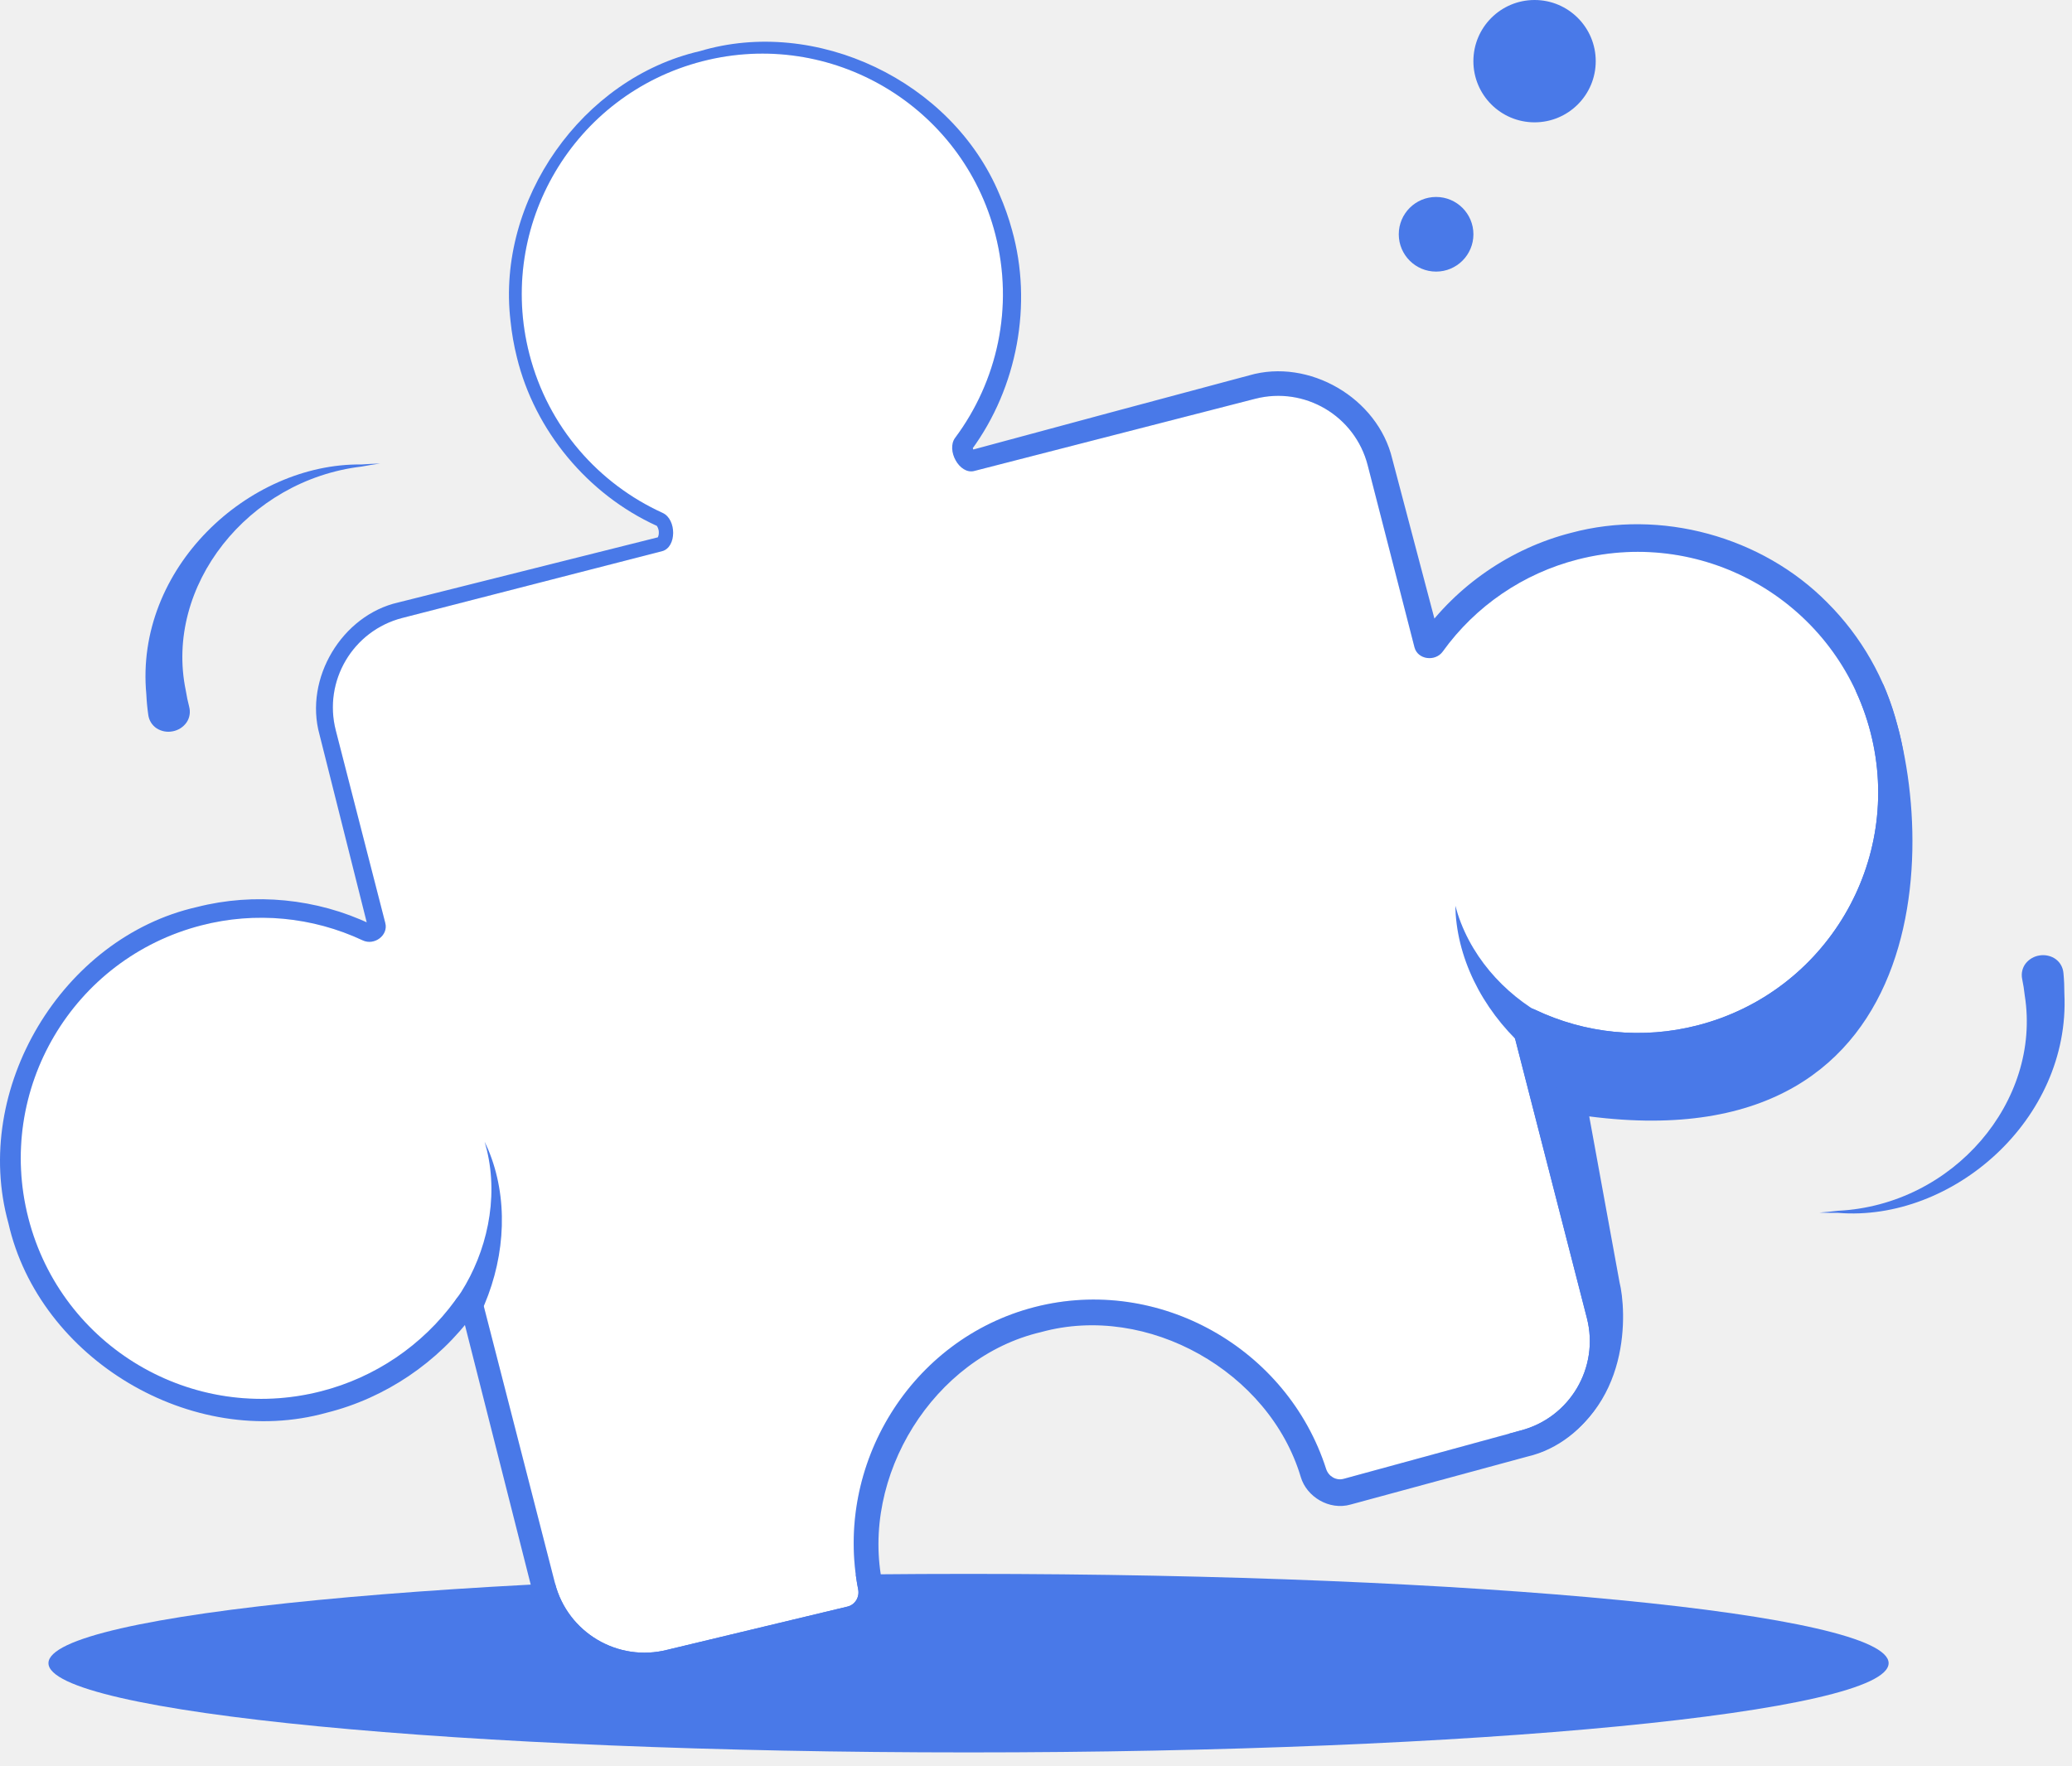
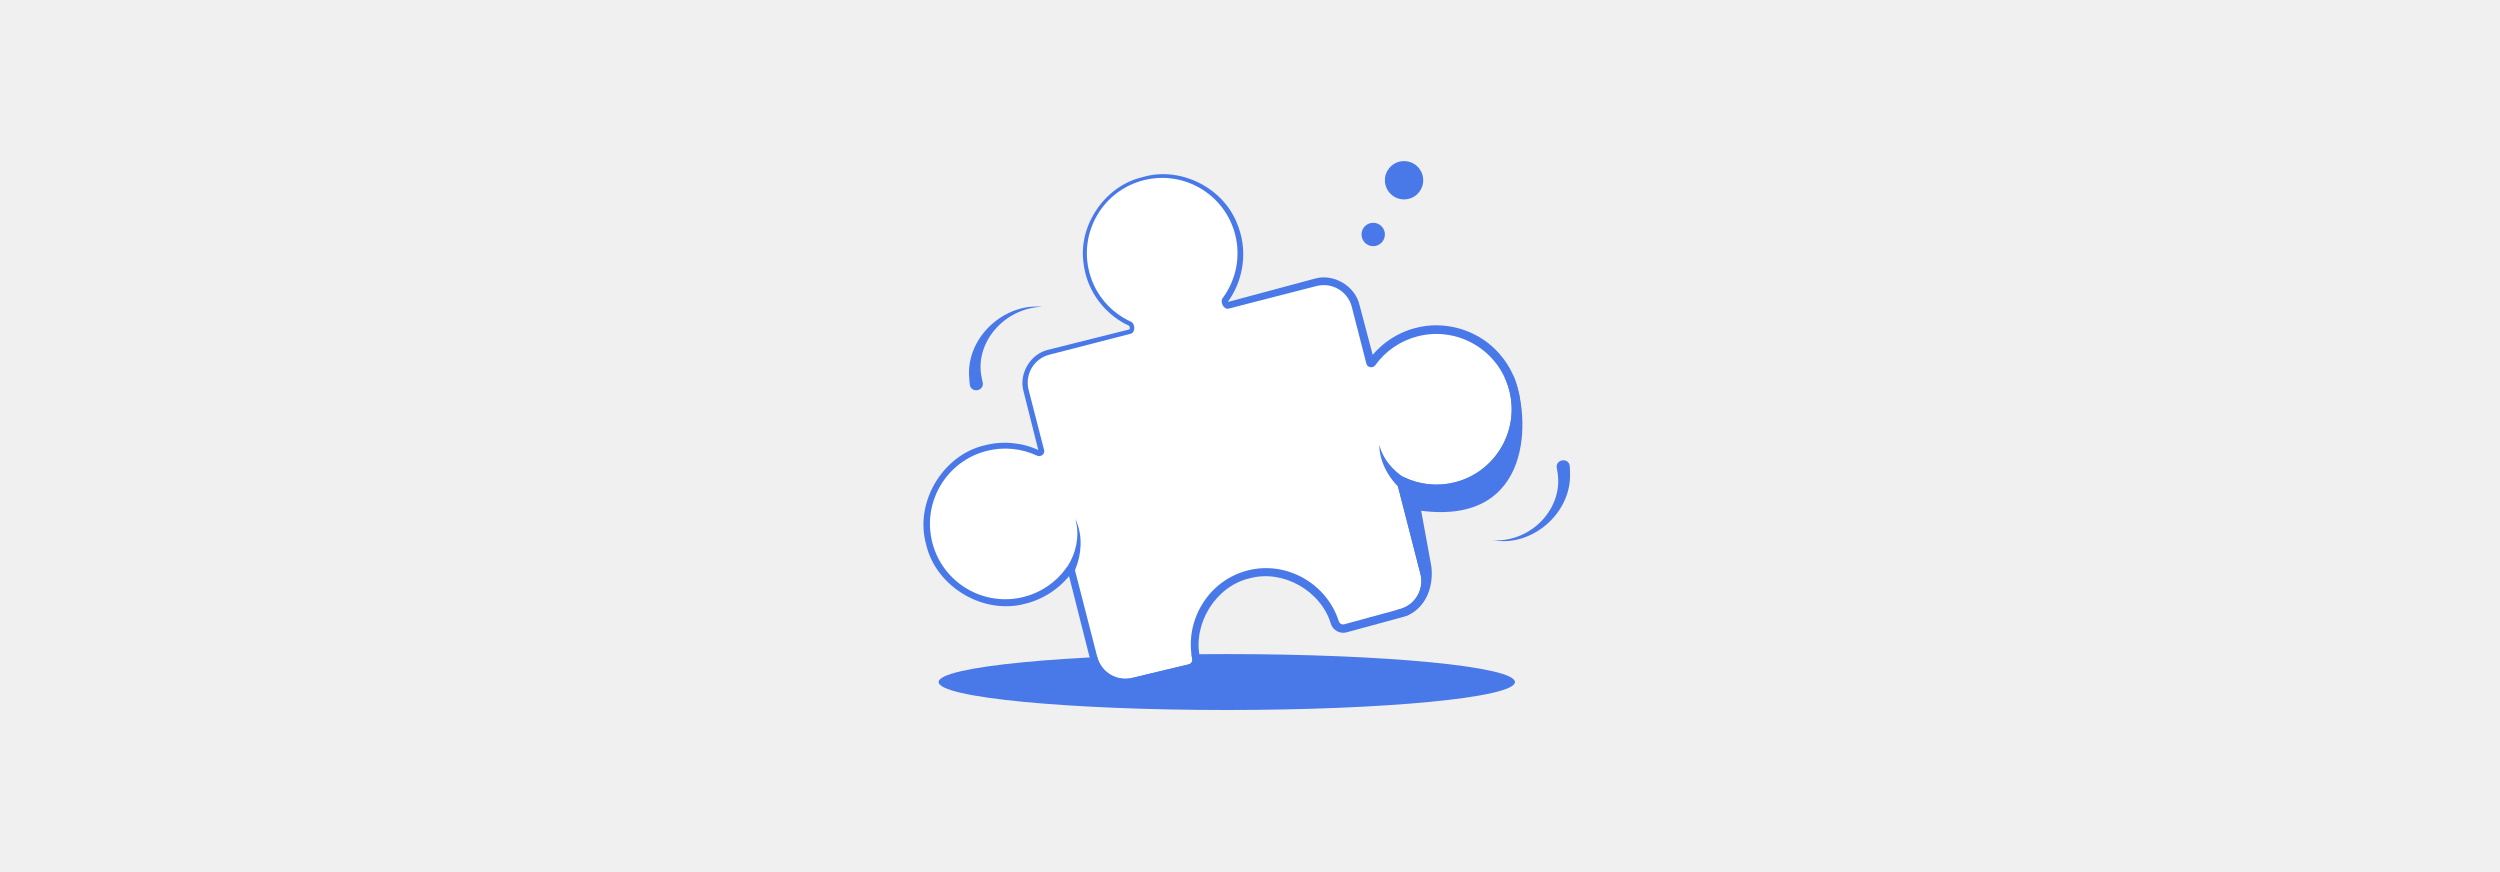
- <svg xmlns="http://www.w3.org/2000/svg" width="149" height="127" fill="none">
-   <path fill="#4979e8" fill-rule="evenodd" d="M69.65 113.191c36.541 0 66.163 2.875 66.163 6.42s-29.622 6.42-66.164 6.42c-36.541 0-66.164-2.874-66.164-6.42s29.623-6.42 66.164-6.42m65.777-63.97c4.011 9.18 4.77 34.419-21.142 31.068l2.175 11.914c.493 1.959.969 9.241-5.509 12.171-4.382 1.982-14.678-29.573-20.574-44.39zm11.259 19.49c.416-.06.836.04 1.155.277.318.238.51.596.545.993.047.49.068.997.067 1.483.432 9.073-8.074 16.429-16.266 15.764q-.659.005-1.35-.021.69-.05 1.34-.13c8.312-.415 14.627-7.896 13.428-15.475-.044-.401-.107-.81-.187-1.19-.08-.39.003-.788.241-1.107a1.56 1.56 0 0 1 1.027-.593M27.336 33.337q-.682.095-1.323.216c-8.195.968-14.214 8.614-12.653 16.106.064.396.146.8.245 1.174.099.386.037.788-.185 1.118a1.56 1.56 0 0 1-.997.643 1.56 1.56 0 0 1-1.167-.219c-.33-.222-.54-.57-.594-.964-.07-.487-.117-.99-.139-1.474-.854-9.06 7.331-16.632 15.47-16.533q.655-.048 1.344-.067m75.934-19.172a2.684 2.684 0 1 1 0 5.368 2.684 2.684 0 0 1 0-5.368M110.352 0a4.399 4.399 0 1 1 0 8.798 4.399 4.399 0 0 1 0-8.798" clip-rule="evenodd" />
-   <mask id="path-2-outside-1_17587_229353" width="138" height="118" x="-.508" y="2.856" fill="#000" maskUnits="userSpaceOnUse">
-     <path fill="#fff" d="M-.508 2.856h138v118h-138z" />
-     <path d="M50.515 4.404c9.252-2.378 18.68 3.197 21.06 12.448 1.353 5.268.127 10.587-2.887 14.632-.66.886.302 2.663 1.373 2.387l20.205-5.192a6.644 6.644 0 0 1 8.086 4.78l3.365 13.093c.229.891 1.492 1.053 2.031.307a17.2 17.2 0 0 1 9.708-6.623c9.254-2.378 18.682 3.194 21.06 12.448 2.376 9.252-3.196 18.682-12.448 21.06a17.18 17.18 0 0 1-11.703-1.137c-.831-.396-1.861.355-1.631 1.246l5.382 20.944a6.643 6.643 0 0 1-4.779 8.086l-12.713 3.472c-.539.147-1.09-.177-1.26-.708-2.782-8.678-12.032-13.94-20.955-11.648-8.923 2.294-14.446 11.371-12.696 20.314.107.548-.22 1.098-.764 1.229l-12.951 3.106a6.644 6.644 0 0 1-8.087-4.78l-5.15-20.04c-.228-.888-1.481-1.053-2.021-.312a17.2 17.2 0 0 1-9.64 6.54c-9.253 2.377-18.681-3.195-21.06-12.448-2.377-9.253 3.196-18.68 12.449-21.06a17.2 17.2 0 0 1 11.598 1.083c.83.388 1.849-.36 1.62-1.248l-3.56-13.854a6.644 6.644 0 0 1 4.78-8.086l18.676-4.8c1.07-.275 1.057-2.296.05-2.754-4.591-2.09-8.232-6.157-9.586-11.425-2.376-9.252 3.196-18.681 12.448-21.06" />
+ <svg xmlns="http://www.w3.org/2000/svg" width="574" height="200" fill="none" viewBox="0 0 574 200">
+   <path fill="#4979e8" fill-rule="evenodd" d="M281.669 150.177c36.542 0 66.164 2.874 66.164 6.419 0 3.546-29.622 6.42-66.164 6.42-36.541 0-66.164-2.874-66.164-6.42s29.623-6.419 66.164-6.419m65.779-63.97c4.01 9.178 4.769 34.418-21.143 31.067l2.175 11.914c.493 1.959.969 9.241-5.509 12.171-4.382 1.982-14.678-29.573-20.574-44.39zm11.258 19.49c.416-.06.836.038 1.155.276s.511.596.545.993c.047.491.068.998.067 1.483.432 9.073-8.074 16.429-16.266 15.764q-.659.005-1.35-.021.69-.048 1.341-.13c8.311-.415 14.626-7.896 13.427-15.475a12 12 0 0 0-.187-1.19c-.08-.39.003-.788.241-1.107a1.56 1.56 0 0 1 1.027-.593M239.357 70.321q-.683.095-1.325.216c-8.194.968-14.212 8.614-12.652 16.106.064.397.146.8.245 1.174.099.386.037.788-.185 1.118a1.56 1.56 0 0 1-.997.643c-.413.08-.838.003-1.167-.219a1.37 1.37 0 0 1-.594-.964c-.07-.487-.117-.99-.139-1.474-.854-9.06 7.331-16.632 15.47-16.533q.655-.047 1.344-.067M315.29 51.15a2.684 2.684 0 1 1 0 5.368 2.684 2.684 0 0 1 0-5.368m7.082-14.164a4.399 4.399 0 1 1 0 8.798 4.399 4.399 0 0 1 0-8.798" clip-rule="evenodd" />
+   <mask id="a" width="138" height="118" x="211.512" y="39.841" fill="#000" maskUnits="userSpaceOnUse">
+     <path fill="#fff" d="M211.512 39.841h138v118h-138z" />
+     <path d="M262.535 41.39c9.252-2.378 18.68 3.196 21.059 12.447 1.354 5.268.128 10.587-2.886 14.632-.66.887.302 2.663 1.373 2.388l20.205-5.193a6.644 6.644 0 0 1 8.086 4.78l3.365 13.093c.229.892 1.492 1.053 2.031.307a17.2 17.2 0 0 1 9.708-6.623c9.254-2.378 18.682 3.194 21.06 12.448 2.376 9.252-3.196 18.682-12.448 21.06a17.18 17.18 0 0 1-11.703-1.137c-.831-.396-1.861.355-1.631 1.246l5.382 20.944a6.643 6.643 0 0 1-4.779 8.086l-12.713 3.472c-.539.147-1.091-.177-1.261-.708-2.781-8.677-12.031-13.941-20.954-11.647s-14.446 11.371-12.696 20.313c.107.548-.221 1.098-.764 1.229l-12.951 3.106a6.643 6.643 0 0 1-8.086-4.78l-5.151-20.04c-.228-.887-1.481-1.052-2.021-.312a17.2 17.2 0 0 1-9.64 6.54c-9.253 2.378-18.681-3.195-21.059-12.448s3.195-18.681 12.448-21.059a17.2 17.2 0 0 1 11.598 1.082c.83.388 1.849-.361 1.621-1.248l-3.561-13.854a6.643 6.643 0 0 1 4.78-8.086l18.676-4.8c1.071-.275 1.057-2.296.051-2.754-4.592-2.09-8.233-6.157-9.587-11.425-2.376-9.252 3.196-18.681 12.448-21.06" />
  </mask>
-   <path fill="#fff" d="M50.515 4.404c9.252-2.378 18.68 3.197 21.06 12.448 1.353 5.268.127 10.587-2.887 14.632-.66.886.302 2.663 1.373 2.387l20.205-5.192a6.644 6.644 0 0 1 8.086 4.78l3.365 13.093c.229.891 1.492 1.053 2.031.307a17.2 17.2 0 0 1 9.708-6.623c9.254-2.378 18.682 3.194 21.06 12.448 2.376 9.252-3.196 18.682-12.448 21.06a17.18 17.18 0 0 1-11.703-1.137c-.831-.396-1.861.355-1.631 1.246l5.382 20.944a6.643 6.643 0 0 1-4.779 8.086l-12.713 3.472c-.539.147-1.09-.177-1.26-.708-2.782-8.678-12.032-13.94-20.955-11.648-8.923 2.294-14.446 11.371-12.696 20.314.107.548-.22 1.098-.764 1.229l-12.951 3.106a6.644 6.644 0 0 1-8.087-4.78l-5.15-20.04c-.228-.888-1.481-1.053-2.021-.312a17.2 17.2 0 0 1-9.64 6.54c-9.253 2.377-18.681-3.195-21.06-12.448-2.377-9.253 3.196-18.68 12.449-21.06a17.2 17.2 0 0 1 11.598 1.083c.83.388 1.849-.36 1.62-1.248l-3.56-13.854a6.644 6.644 0 0 1 4.78-8.086l18.676-4.8c1.07-.275 1.057-2.296.05-2.754-4.591-2.09-8.232-6.157-9.586-11.425-2.376-9.252 3.196-18.681 12.448-21.06" />
-   <path fill="#4979e8" d="m50.328 3.678.374 1.453c7.718-1.963 16.236 2.57 18.963 9.794q.434 1.092.708 2.236c1.144 4.65.033 9.72-2.86 13.448-.837 1.217-.52 2.361-.112 3.18a3.2 3.2 0 0 0 1.025 1.167c.471.338 1.28.576 2.01.376a6055 6055 0 0 0 20.262-4.97c2.522-.68 5.338 1.049 5.885 3.55a6083 6083 0 0 0 3.28 13.116c.769 2.636 4.036 2.905 5.447.958a15.35 15.35 0 0 1 8.638-5.839c5.146-1.356 10.9.247 14.631 4.02a15.24 15.24 0 0 1 4 7.014c2.222 7.84-3.061 16.796-11.006 18.637a15.25 15.25 0 0 1-10.358-.998c-2.211-1.05-5.001.786-4.396 3.525q2.701 10.47 5.407 20.938c.687 2.399-.933 5.157-3.371 5.724l-.029.008-12.707 3.492c.502-.133.952.172 1.065.556-2.89-9.472-13.675-15.51-23.238-12.864-9.652 2.333-16.059 12.858-13.992 22.458-.072-.335.142-.748.578-.855l-12.942 3.144-.028.007c-2.5.722-5.387-.96-5.987-3.512q-2.608-10.012-5.22-20.023c-.688-2.378-3.67-2.623-4.938-.868a15.62 15.62 0 0 1-8.713 5.963c-8.038 2.316-17.29-3.072-19.229-11.274-2.336-8.092 3.086-17.418 11.351-19.377 3.534-.942 7.382-.6 10.712.945 1.716.81 3.9-.67 3.414-2.744q-1.816-6.918-3.634-13.835c-.808-2.776 1.051-5.991 3.895-6.669q9.325-2.452 18.65-4.907c1.288-.375 1.587-1.591 1.576-2.36-.027-.803-.283-1.795-1.362-2.333-4.437-1.958-7.898-5.999-9.112-10.726a16.5 16.5 0 0 1-.442-2.347c-1.028-7.8 4.446-15.869 12.179-17.755zc-8.457 1.94-14.644 10.706-13.617 19.402q.135 1.322.458 2.615c1.282 5.273 5.101 9.865 10.062 12.123-.03-.047.16.195.145.492a.75.75 0 0 1-.068.33c-.04.061-.007.002.036-.006Q37.99 40.98 28.64 43.327c-4.05.918-6.782 5.47-5.664 9.503q1.742 6.937 3.488 13.873c-.04-.107.048-.261.052-.247-.002-.005.047-.03.12 0-3.841-1.833-8.346-2.282-12.485-1.221C4.458 67.43-2.077 78.333.606 87.977c2.214 9.758 13.191 16.326 22.89 13.622 4.199-1.045 8.012-3.617 10.566-7.118a.47.47 0 0 1-.427.206.5.5 0 0 1-.25-.113.68.68 0 0 1-.219-.336q2.54 10.029 5.083 20.058c.995 4.343 5.875 7.251 10.184 6.046l-.027.007 12.96-3.068c1.5-.338 2.407-1.928 2.106-3.312-1.65-7.798 3.668-16.368 11.4-18.169 7.658-2.11 16.412 2.85 18.67 10.43.418 1.413 2.041 2.415 3.586 1.973l12.719-3.451-.028.007c4.456-1.028 7.427-6.037 6.188-10.448l-5.359-20.95c.049.172.036.43-.041.609a.82.82 0 0 1-.275.364c-.177.137-.504.208-.817.06 4.012 1.93 8.732 2.4 13.047 1.275 10.016-2.312 16.685-13.586 13.89-23.482a19.25 19.25 0 0 0-5.048-8.851c-4.696-4.758-11.987-6.756-18.439-5.011-4.313 1.101-8.211 3.784-10.78 7.407.193-.263.492-.348.694-.314.111.016.242.059.385.176.143.112.27.32.306.482a5912 5912 0 0 0-3.45-13.072c-1.048-4.393-5.998-7.256-10.287-6.009a6086 6086 0 0 0-20.148 5.415c.183-.051.398.035.407.057.025.025-.036-.02-.074-.09a.6.6 0 0 1-.07-.179c-.005-.031.002.049-.085.16 3.305-4.497 4.404-10.5 2.913-15.814a18.6 18.6 0 0 0-.897-2.546c-3.426-8.218-13.24-12.813-21.55-10.32m.374 1.453-.374-1.453z" mask="url(#path-2-outside-1_17587_229353)" />
-   <path fill="#4979e8" fill-rule="evenodd" d="M34.852 82.113q.134.277.254.56c1.44 3.435 1.263 7.516-.267 11.143-.088.2-.19.412-.297.613a.88.88 0 0 1-.591.463 1.06 1.06 0 0 1-.79-.152 1.06 1.06 0 0 1-.475-.647.88.88 0 0 1 .164-.733c.105-.134.215-.29.315-.442 1.815-2.874 2.702-6.64 1.845-10.213-.048-.2-.1-.394-.158-.592m69.803-16.972c.053.2.111.394.174.59 1.134 3.498 3.859 6.2 6.814 7.628.158.072.324.142.473.195.373.147.653.431.765.813s.047.83-.167 1.223c-.215.392-.557.69-.938.8a1.25 1.25 0 0 1-1.098-.203 9 9 0 0 1-.574-.428c-3.13-2.624-5.154-6.259-5.423-10a13 13 0 0 1-.026-.618" clip-rule="evenodd" />
+   <path fill="#fff" d="M262.535 41.39c9.252-2.378 18.68 3.196 21.059 12.447 1.354 5.268.128 10.587-2.886 14.632-.66.887.302 2.663 1.373 2.388l20.205-5.193a6.644 6.644 0 0 1 8.086 4.78l3.365 13.093c.229.892 1.492 1.053 2.031.307a17.2 17.2 0 0 1 9.708-6.623c9.254-2.378 18.682 3.194 21.06 12.448 2.376 9.252-3.196 18.682-12.448 21.06a17.18 17.18 0 0 1-11.703-1.137c-.831-.396-1.861.355-1.631 1.246l5.382 20.944a6.643 6.643 0 0 1-4.779 8.086l-12.713 3.472c-.539.147-1.091-.177-1.261-.708-2.781-8.677-12.031-13.941-20.954-11.647s-14.446 11.371-12.696 20.313c.107.548-.221 1.098-.764 1.229l-12.951 3.106a6.643 6.643 0 0 1-8.086-4.78l-5.151-20.04c-.228-.887-1.481-1.052-2.021-.312a17.2 17.2 0 0 1-9.64 6.54c-9.253 2.378-18.681-3.195-21.059-12.448s3.195-18.681 12.448-21.059a17.2 17.2 0 0 1 11.598 1.082c.83.388 1.849-.361 1.621-1.248l-3.561-13.854a6.643 6.643 0 0 1 4.78-8.086l18.676-4.8c1.071-.275 1.057-2.296.051-2.754-4.592-2.09-8.233-6.157-9.587-11.425-2.376-9.252 3.196-18.681 12.448-21.06" />
+   <path fill="#4979e8" d="m262.348 40.663.374 1.453c7.717-1.962 16.236 2.57 18.963 9.794q.435 1.092.708 2.237c1.144 4.65.033 9.72-2.859 13.447-.838 1.217-.521 2.361-.113 3.181.229.425.534.827 1.025 1.167.471.338 1.279.575 2.01.376a6080 6080 0 0 0 20.262-4.97c2.521-.68 5.338 1.048 5.885 3.55q1.634 6.56 3.281 13.115c.768 2.636 4.035 2.905 5.446.958a15.35 15.35 0 0 1 8.638-5.839c5.146-1.356 10.9.247 14.631 4.021a15.25 15.25 0 0 1 4 7.014c2.222 7.84-3.061 16.795-11.006 18.636a15.25 15.25 0 0 1-10.358-.998c-2.211-1.05-5.001.786-4.395 3.525q2.7 10.47 5.406 20.938c.687 2.399-.933 5.157-3.371 5.724l-.029.008-12.707 3.492c.502-.133.952.172 1.065.556-2.891-9.472-13.675-15.51-23.238-12.864-9.652 2.334-16.059 12.858-13.992 22.458-.072-.334.142-.748.578-.854l-12.942 3.143-.028.007c-2.501.722-5.387-.96-5.987-3.512q-2.608-10.012-5.219-20.023c-.689-2.378-3.672-2.623-4.939-.868a15.6 15.6 0 0 1-8.713 5.963c-8.037 2.316-17.29-3.071-19.229-11.273-2.336-8.093 3.086-17.418 11.351-19.378a15.9 15.9 0 0 1 10.712.945c1.716.81 3.9-.67 3.414-2.744l-3.634-13.835c-.808-2.776 1.051-5.99 3.895-6.669q9.325-2.451 18.649-4.907c1.289-.375 1.588-1.591 1.577-2.36-.027-.803-.283-1.795-1.362-2.333-4.437-1.957-7.898-5.998-9.112-10.726a16.5 16.5 0 0 1-.442-2.347c-1.028-7.8 4.446-15.869 12.179-17.755zc-8.457 1.94-14.644 10.706-13.617 19.402q.134 1.322.458 2.615c1.282 5.274 5.101 9.865 10.062 12.124-.03-.048.16.194.145.49a.75.75 0 0 1-.068.331c-.04.061-.007.002.036-.005l-18.704 4.692c-4.051.918-6.782 5.47-5.664 9.503q1.743 6.937 3.488 13.873c-.04-.107.048-.261.052-.247-.002-.005.047-.03.121 0-3.842-1.833-8.347-2.282-12.486-1.221-9.693 2.195-16.228 13.098-13.545 22.742 2.214 9.758 13.191 16.326 22.891 13.622 4.198-1.045 8.011-3.617 10.565-7.118a.47.47 0 0 1-.427.206.5.5 0 0 1-.25-.113.7.7 0 0 1-.219-.336l5.082 20.058c.996 4.343 5.876 7.251 10.185 6.046l-.027.007 12.96-3.068c1.5-.338 2.407-1.928 2.107-3.312-1.651-7.798 3.667-16.368 11.399-18.169 7.658-2.109 16.412 2.85 18.67 10.431.419 1.412 2.041 2.414 3.586 1.972l12.719-3.451-.028.007c4.456-1.028 7.427-6.036 6.188-10.448q-2.678-10.475-5.359-20.949c.049.171.036.429-.041.608a.83.83 0 0 1-.275.364c-.177.137-.504.208-.817.059 4.012 1.931 8.732 2.401 13.048 1.276 10.015-2.312 16.684-13.586 13.889-23.482a19.25 19.25 0 0 0-5.048-8.85c-4.696-4.759-11.987-6.757-18.439-5.012-4.313 1.102-8.211 3.784-10.78 7.407.193-.263.492-.348.694-.314.111.016.242.06.385.176.143.112.27.32.306.482a5897 5897 0 0 0-3.45-13.072c-1.048-4.393-5.998-7.256-10.287-6.009a6055 6055 0 0 0-20.148 5.415c.183-.051.398.035.407.057.025.025-.036-.02-.074-.089a.6.6 0 0 1-.07-.18c-.005-.031.002.05-.085.161 3.305-4.498 4.404-10.502 2.913-15.815a19 19 0 0 0-.897-2.546c-3.426-8.218-13.241-12.813-21.551-10.32m.374 1.453-.374-1.453z" mask="url(#a)" />
+   <path fill="#4979e8" fill-rule="evenodd" d="M246.872 119.098c.09.187.174.37.254.561 1.44 3.434 1.263 7.516-.266 11.143-.089.199-.191.411-.298.612a.88.88 0 0 1-.591.463 1.06 1.06 0 0 1-.789-.152 1.06 1.06 0 0 1-.476-.647.88.88 0 0 1 .164-.732c.105-.135.215-.291.315-.443 1.815-2.874 2.702-6.639 1.845-10.213a12 12 0 0 0-.158-.592m69.803-16.972q.08.298.174.59c1.134 3.498 3.859 6.2 6.814 7.629.158.071.324.141.473.194.373.147.653.431.765.813s.047.831-.167 1.223-.557.689-.938.801c-.382.113-.772.03-1.098-.203a10 10 0 0 1-.574-.429c-3.13-2.624-5.154-6.259-5.423-10a13 13 0 0 1-.026-.618" clip-rule="evenodd" />
</svg>
